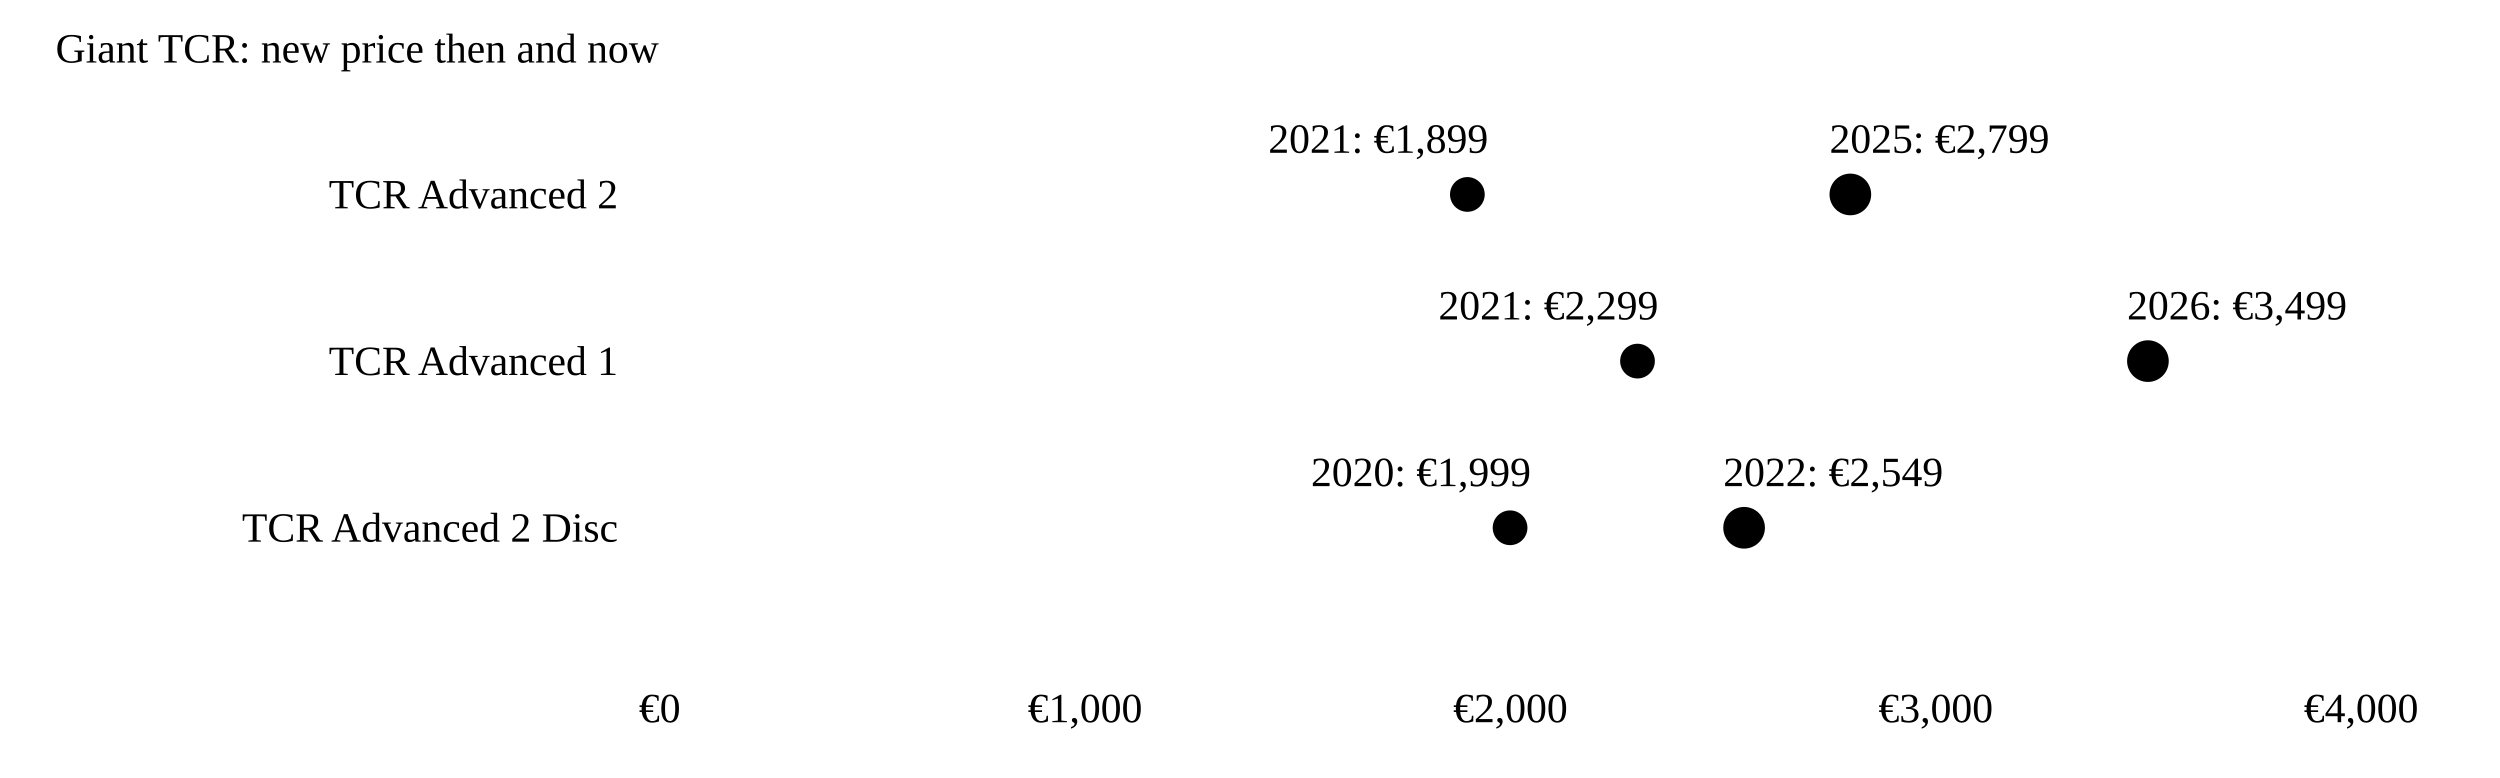
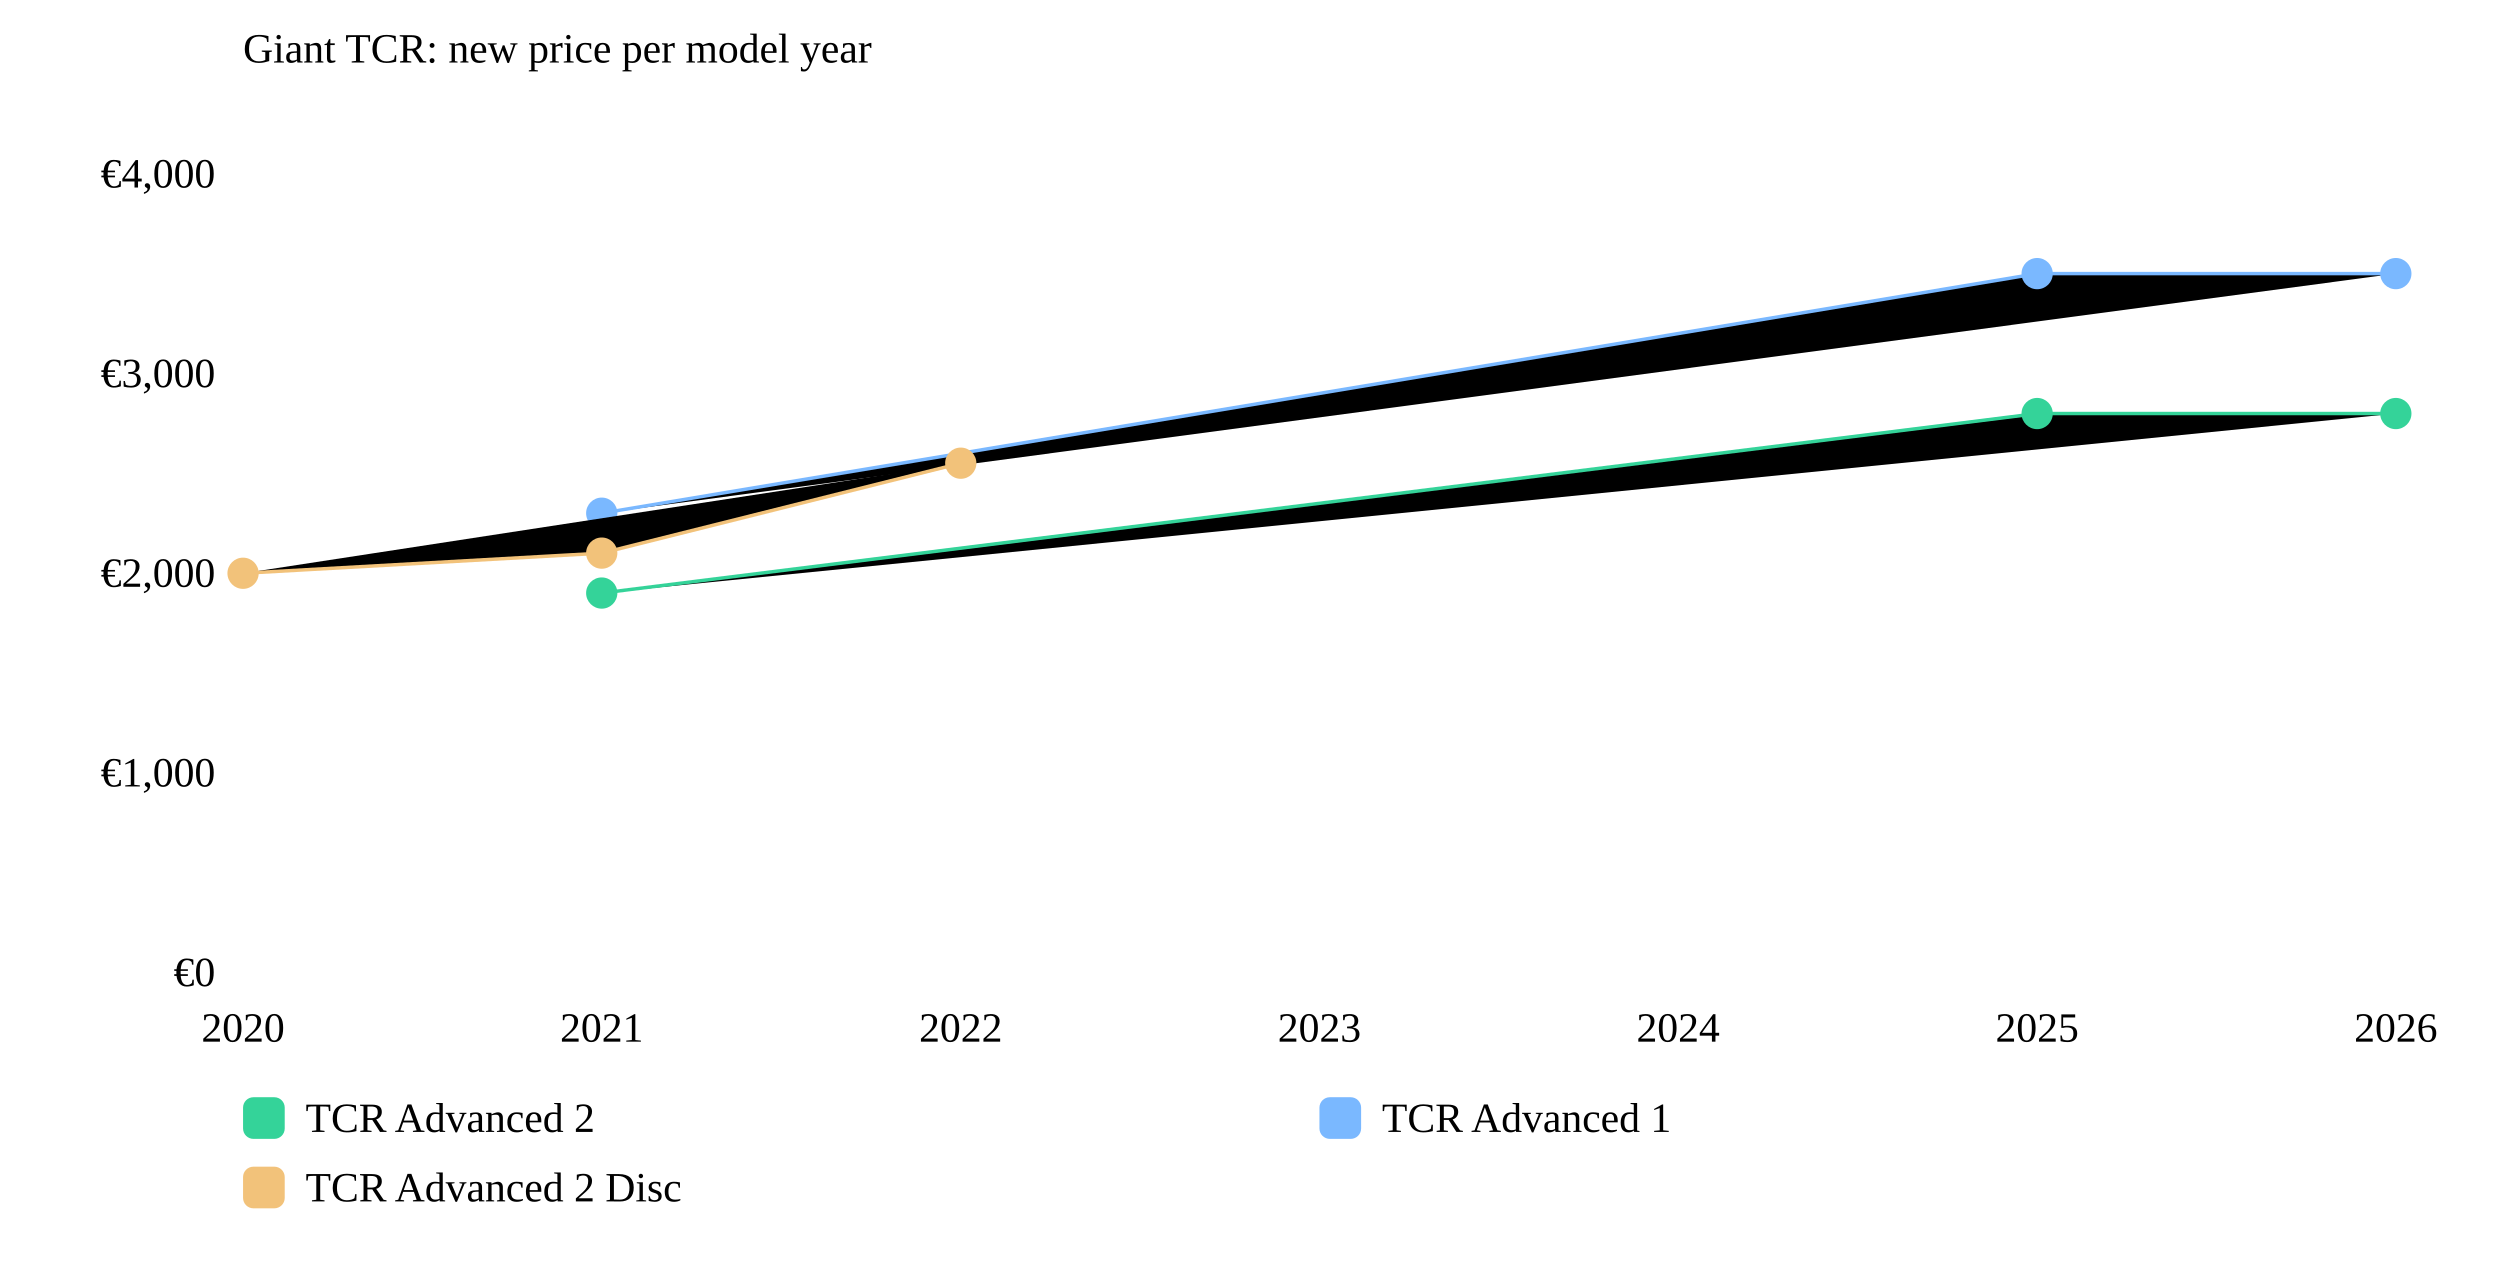
- <svg xmlns="http://www.w3.org/2000/svg" viewBox="0 0 720 224" role="img" aria-label="Giant TCR: new price then and now">
-   <text x="16.0" y="18.0" class="cap" text-anchor="start">Giant TCR: new price then and now</text>
-   <line x1="190.0" y1="36" x2="190.0" y2="190" class="grid" />
-   <text x="190.0" y="208.0" class="tick" text-anchor="middle">€0</text>
-   <line x1="312.5" y1="36" x2="312.5" y2="190" class="grid" />
-   <text x="312.5" y="208.0" class="tick" text-anchor="middle">€1,000</text>
-   <line x1="435.0" y1="36" x2="435.0" y2="190" class="grid" />
-   <text x="435.0" y="208.0" class="tick" text-anchor="middle">€2,000</text>
-   <line x1="557.5" y1="36" x2="557.5" y2="190" class="grid" />
-   <text x="557.5" y="208.0" class="tick" text-anchor="middle">€3,000</text>
-   <line x1="680.0" y1="36" x2="680.0" y2="190" class="grid" />
-   <text x="680.0" y="208.0" class="tick" text-anchor="middle">€4,000</text>
-   <text x="178.0" y="60.0" class="lbl" text-anchor="end">TCR Advanced 2</text>
-   <line x1="422.6" y1="56" x2="532.9" y2="56" class="up" />
-   <circle cx="422.6" cy="56" r="5" class="then" />
-   <circle cx="532.9" cy="56" r="6" class="up-dot" />
-   <text x="428.6" y="44.0" class="val" text-anchor="end">2021: €1,899</text>
-   <text x="526.9" y="44.0" class="val" text-anchor="start">2025: €2,799</text>
-   <text x="178.0" y="108.0" class="lbl" text-anchor="end">TCR Advanced 1</text>
-   <line x1="471.6" y1="104" x2="618.6" y2="104" class="up" />
-   <circle cx="471.6" cy="104" r="5" class="then" />
-   <circle cx="618.6" cy="104" r="6" class="up-dot" />
-   <text x="477.6" y="92.0" class="val" text-anchor="end">2021: €2,299</text>
-   <text x="612.6" y="92.0" class="val" text-anchor="start">2026: €3,499</text>
-   <text x="178.0" y="156.0" class="lbl" text-anchor="end">TCR Advanced 2 Disc</text>
-   <line x1="434.9" y1="152" x2="502.3" y2="152" class="up" />
-   <circle cx="434.9" cy="152" r="5" class="then" />
-   <circle cx="502.3" cy="152" r="6" class="up-dot" />
-   <text x="440.9" y="140.0" class="val" text-anchor="end">2020: €1,999</text>
-   <text x="496.3" y="140.0" class="val" text-anchor="start">2022: €2,549</text>
+ <svg xmlns="http://www.w3.org/2000/svg" viewBox="0 0 720 366" role="img" aria-label="Giant TCR: new price per model year" data-series="{&quot;title&quot;: &quot;Giant TCR: new price per model year&quot;, &quot;series&quot;: [{&quot;label&quot;: &quot;TCR Advanced 2&quot;, &quot;points&quot;: [[2021, 1899], [2025, 2799], [2026, 2799]]}, {&quot;label&quot;: &quot;TCR Advanced 1&quot;, &quot;points&quot;: [[2021, 2299], [2025, 3499], [2026, 3499]]}, {&quot;label&quot;: &quot;TCR Advanced 2 Disc&quot;, &quot;points&quot;: [[2020, 1999], [2021, 2099], [2022, 2549]]}]}">
+   <text x="70.0" y="18.0" class="cap" text-anchor="start">Giant TCR: new price per model year</text>
+   <line x1="70" y1="280.0" x2="690" y2="280.0" class="grid" />
+   <text x="62.0" y="284.0" class="tick" text-anchor="end">€0</text>
+   <line x1="70" y1="222.5" x2="690" y2="222.5" class="grid" />
+   <text x="62.0" y="226.5" class="tick" text-anchor="end">€1,000</text>
+   <line x1="70" y1="165.0" x2="690" y2="165.0" class="grid" />
+   <text x="62.0" y="169.0" class="tick" text-anchor="end">€2,000</text>
+   <line x1="70" y1="107.5" x2="690" y2="107.5" class="grid" />
+   <text x="62.0" y="111.5" class="tick" text-anchor="end">€3,000</text>
+   <line x1="70" y1="50.0" x2="690" y2="50.0" class="grid" />
+   <text x="62.0" y="54.0" class="tick" text-anchor="end">€4,000</text>
+   <text x="70.0" y="300.0" class="tick" text-anchor="middle">2020</text>
+   <text x="173.3" y="300.0" class="tick" text-anchor="middle">2021</text>
+   <text x="276.7" y="300.0" class="tick" text-anchor="middle">2022</text>
+   <text x="380.0" y="300.0" class="tick" text-anchor="middle">2023</text>
+   <text x="483.3" y="300.0" class="tick" text-anchor="middle">2024</text>
+   <text x="586.7" y="300.0" class="tick" text-anchor="middle">2025</text>
+   <text x="690.0" y="300.0" class="tick" text-anchor="middle">2026</text>
+   <polyline points="173.3,170.8 586.7,119.1 690.0,119.1" class="yline" style="stroke:#34D399" />
+   <circle cx="173.3" cy="170.8" r="4.5" class="ydot" style="fill:#34D399" />
+   <circle cx="586.7" cy="119.1" r="4.5" class="ydot" style="fill:#34D399" />
+   <circle cx="690.0" cy="119.1" r="4.5" class="ydot" style="fill:#34D399" />
+   <rect x="70" y="316" width="12" height="12" rx="3" style="fill:#34D399" />
+   <text x="88.0" y="326.0" class="tick" text-anchor="start">TCR Advanced 2</text>
+   <polyline points="173.3,147.8 586.7,78.8 690.0,78.8" class="yline" style="stroke:#7AB8FF" />
+   <circle cx="173.3" cy="147.8" r="4.5" class="ydot" style="fill:#7AB8FF" />
+   <circle cx="586.7" cy="78.8" r="4.5" class="ydot" style="fill:#7AB8FF" />
+   <circle cx="690.0" cy="78.8" r="4.5" class="ydot" style="fill:#7AB8FF" />
+   <rect x="380" y="316" width="12" height="12" rx="3" style="fill:#7AB8FF" />
+   <text x="398.0" y="326.0" class="tick" text-anchor="start">TCR Advanced 1</text>
+   <polyline points="70.0,165.1 173.3,159.3 276.7,133.4" class="yline" style="stroke:#F2C27A" />
+   <circle cx="70.0" cy="165.1" r="4.5" class="ydot" style="fill:#F2C27A" />
+   <circle cx="173.3" cy="159.3" r="4.5" class="ydot" style="fill:#F2C27A" />
+   <circle cx="276.7" cy="133.4" r="4.5" class="ydot" style="fill:#F2C27A" />
+   <rect x="70" y="336" width="12" height="12" rx="3" style="fill:#F2C27A" />
+   <text x="88.0" y="346.0" class="tick" text-anchor="start">TCR Advanced 2 Disc</text>
</svg>
